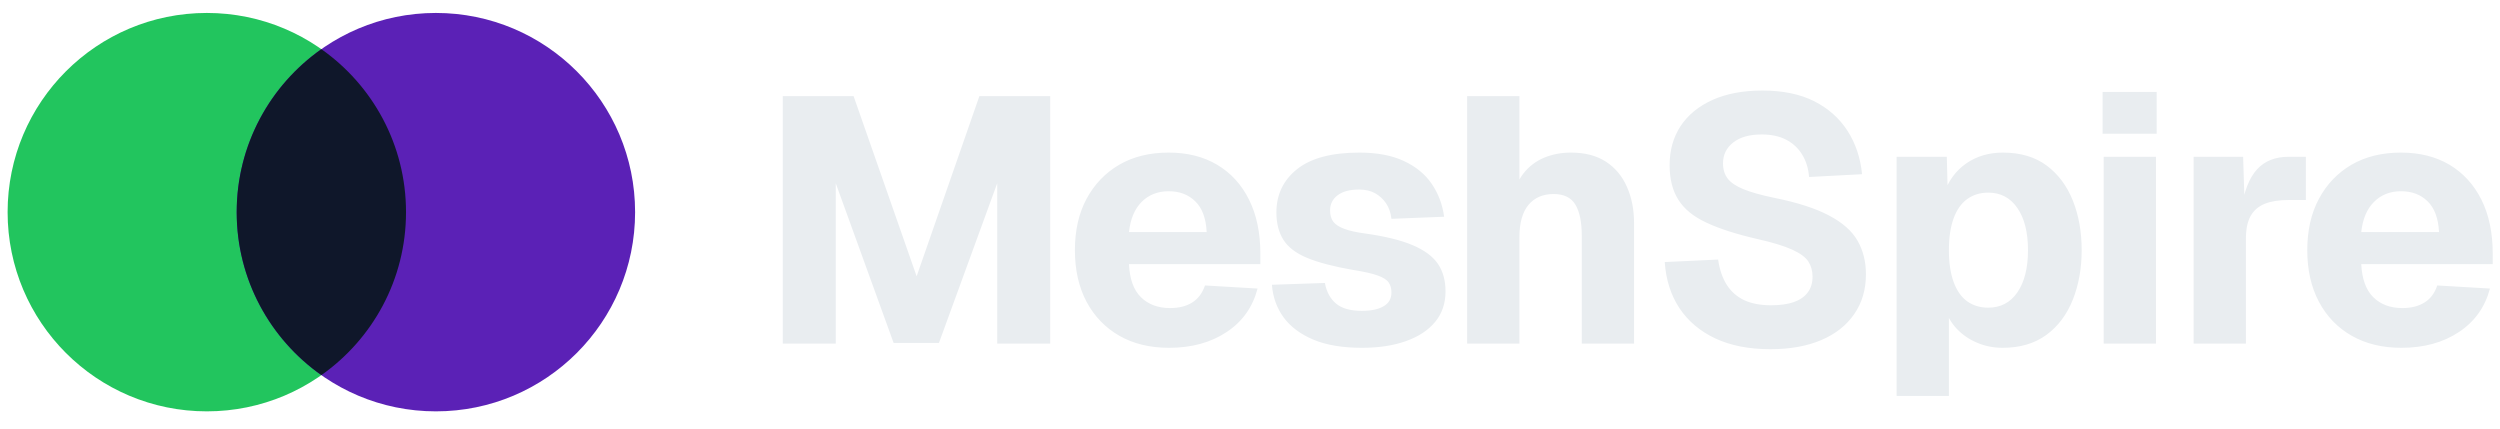
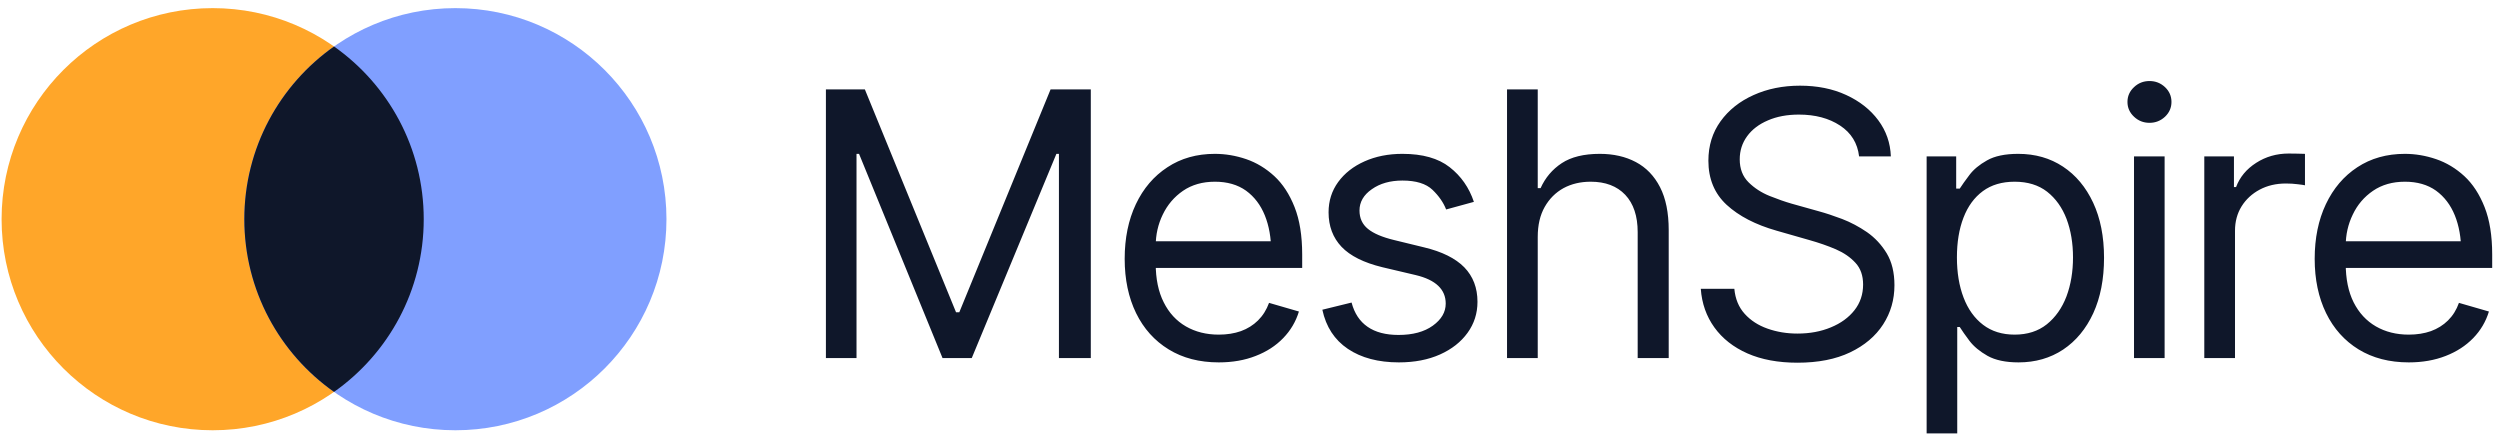
- <svg xmlns="http://www.w3.org/2000/svg" data-logo="logo" viewBox="0 0 251 43">
-   <g style="opacity: 1;" id="logogram" transform="translate(0, 1) rotate(0)">
-     <path d="M40.764 20.3C40.764 31.346 31.809 40.3 20.764 40.3C9.718 40.3 0.764 31.346 0.764 20.3C0.764 9.254 9.718 0.3 20.764 0.3C31.809 0.3 40.764 9.254 40.764 20.3Z" fill="#22C55E" />
-     <path d="M63.764 20.3C63.764 31.346 54.809 40.3 43.764 40.3C32.718 40.3 23.764 31.346 23.764 20.3C23.764 9.254 32.718 0.3 43.764 0.3C54.809 0.3 63.764 9.254 63.764 20.3Z" fill="#5B21B6" />
-     <path d="M32.264 3.935C37.405 7.554 40.764 13.535 40.764 20.3C40.764 27.065 37.404 33.044 32.264 36.663C27.123 33.044 23.764 27.065 23.764 20.3C23.764 13.535 27.122 7.554 32.264 3.935Z" fill="#0F172A" />
+ <svg xmlns="http://www.w3.org/2000/svg" viewBox="0 0 236.89 42" data-logo="logo">
+   <g transform="translate(0, 0.5)     rotate(0 32 20.5)" id="logogram" style="opacity: 1;">
+     <path fill="#FFA629" d="M40.151 20.27C40.151 31.316 31.197 40.27 20.151 40.27C9.105 40.27 0.151 31.316 0.151 20.27C0.151 9.224 9.105 0.27 20.151 0.27C31.197 0.27 40.151 9.224 40.151 20.27Z" />
+     <path fill="#809FFF" d="M63.151 20.27C63.151 31.316 54.196 40.27 43.151 40.27C32.105 40.27 23.151 31.316 23.151 20.27C23.151 9.224 32.105 0.27 43.151 0.27C54.196 0.27 63.151 9.224 63.151 20.27Z" />
+     <path fill="#0F172A" d="M31.651 36.635C36.792 33.016 40.151 27.035 40.151 20.27C40.151 13.505 36.792 7.524 31.651 3.905C26.51 7.524 23.151 13.505 23.151 20.27C23.151 27.035 26.51 33.016 31.651 36.635Z" clip-rule="evenodd" fill-rule="evenodd" />
  </g>
-   <g style="opacity: 1;" id="logotype" transform="translate(70, 3.5)">
-     <path fill="#e9edf0" d="M13.91 31L8.59 31L8.59 6.15L15.70 6.15L22.03 24.24L28.33 6.15L35.44 6.15L35.44 31L30.12 31L30.12 14.90L24.27 30.93L19.72 30.93L13.91 14.90L13.91 31ZM47.37 31.42L47.37 31.42Q44.50 31.42 42.38 30.21Q40.27 29.00 39.09 26.80Q37.92 24.59 37.92 21.62L37.92 21.62Q37.92 18.64 39.09 16.46Q40.27 14.27 42.37 13.04Q44.47 11.82 47.34 11.82L47.34 11.82Q50.14 11.82 52.20 13.04Q54.27 14.27 55.40 16.54Q56.54 18.82 56.54 21.97L56.54 21.97L56.54 23.02L43.35 23.02Q43.45 25.26 44.55 26.34Q45.66 27.43 47.48 27.43L47.48 27.43Q48.81 27.43 49.70 26.87Q50.59 26.31 50.98 25.16L50.98 25.16L56.26 25.47Q55.53 28.27 53.15 29.84Q50.77 31.42 47.37 31.42ZM43.35 19.80L43.35 19.80L51.15 19.80Q51.05 17.73 50.01 16.72Q48.98 15.70 47.34 15.70L47.34 15.70Q45.69 15.70 44.62 16.77Q43.56 17.84 43.35 19.80ZM66.73 31.42L66.73 31.42Q63.82 31.42 61.86 30.60Q59.90 29.77 58.87 28.36Q57.84 26.94 57.70 25.09L57.70 25.09L63.02 24.91Q63.26 26.24 64.14 26.98Q65.01 27.71 66.73 27.71L66.73 27.71Q68.13 27.71 68.91 27.25Q69.70 26.80 69.70 25.86L69.70 25.86Q69.70 25.26 69.42 24.86Q69.14 24.45 68.32 24.16Q67.50 23.86 65.89 23.61L65.89 23.61Q62.91 23.09 61.23 22.39Q59.55 21.69 58.85 20.57Q58.15 19.45 58.15 17.84L58.15 17.84Q58.15 15.14 60.23 13.48Q62.32 11.82 66.48 11.82L66.48 11.82Q69.14 11.82 70.94 12.66Q72.75 13.50 73.74 14.95Q74.74 16.41 74.99 18.26L74.99 18.26L69.70 18.47Q69.60 17.56 69.16 16.91Q68.72 16.27 68.06 15.90Q67.39 15.53 66.45 15.53L66.45 15.53Q65.05 15.53 64.29 16.11Q63.54 16.68 63.54 17.63L63.54 17.63Q63.54 18.33 63.87 18.77Q64.21 19.20 64.98 19.48Q65.75 19.77 67.04 19.94L67.04 19.94Q70.05 20.36 71.82 21.11Q73.59 21.86 74.36 22.98Q75.13 24.11 75.13 25.75L75.13 25.75Q75.13 27.57 74.08 28.83Q73.03 30.09 71.15 30.75Q69.28 31.42 66.73 31.42ZM82.55 31L77.30 31L77.30 6.15L82.55 6.15L82.55 16.61L81.85 16.61Q82.13 14.97 82.95 13.92Q83.77 12.87 85.01 12.34Q86.26 11.82 87.73 11.82L87.73 11.82Q89.83 11.82 91.23 12.73Q92.63 13.64 93.34 15.25Q94.06 16.86 94.06 18.92L94.06 18.92L94.06 31L88.81 31L88.81 20.18Q88.81 18.09 88.16 17.03Q87.52 15.98 85.98 15.98L85.98 15.98Q84.37 15.98 83.46 17.07Q82.55 18.16 82.55 20.32L82.55 20.32L82.55 31ZM107.75 31.56L107.75 31.56Q104.53 31.56 102.22 30.48Q99.91 29.39 98.61 27.43Q97.32 25.47 97.14 22.81L97.14 22.81L102.50 22.56Q102.71 24.04 103.35 25.07Q104.00 26.10 105.10 26.63Q106.21 27.15 107.82 27.15L107.82 27.15Q109.15 27.15 110.07 26.84Q111.00 26.52 111.49 25.87Q111.98 25.23 111.98 24.28L111.98 24.28Q111.98 23.41 111.56 22.76Q111.14 22.11 109.95 21.57Q108.76 21.02 106.45 20.50L106.45 20.50Q103.27 19.77 101.32 18.85Q99.38 17.95 98.51 16.56Q97.63 15.18 97.63 13.08L97.63 13.08Q97.63 10.84 98.73 9.16Q99.84 7.48 101.94 6.53Q104.04 5.59 106.94 5.59L106.94 5.59Q110.02 5.59 112.16 6.67Q114.29 7.76 115.50 9.65Q116.71 11.54 116.95 13.99L116.95 13.99L111.63 14.27Q111.53 12.97 110.93 12.01Q110.34 11.05 109.32 10.52Q108.31 10.00 106.87 10.00L106.87 10.00Q105.05 10.00 104.02 10.80Q102.99 11.61 102.99 12.90L102.99 12.90Q102.99 13.81 103.46 14.43Q103.93 15.04 105.03 15.49Q106.14 15.95 108.17 16.37L108.17 16.37Q111.63 17.07 113.64 18.14Q115.66 19.20 116.50 20.67Q117.34 22.14 117.34 24.04L117.34 24.04Q117.34 26.34 116.16 28.04Q114.99 29.74 112.84 30.65Q110.69 31.56 107.75 31.56ZM125.67 36.25L120.42 36.25L120.42 12.24L125.46 12.24L125.56 16.20L125.14 16.02Q125.84 13.99 127.42 12.90Q128.99 11.82 131.09 11.82L131.09 11.82Q133.72 11.82 135.47 13.11Q137.22 14.41 138.11 16.63Q139.00 18.85 139.00 21.62L139.00 21.62Q139.00 24.35 138.11 26.59Q137.22 28.83 135.45 30.13Q133.68 31.42 131.06 31.42L131.06 31.42Q129.69 31.42 128.50 30.91Q127.31 30.41 126.45 29.50Q125.60 28.59 125.21 27.32L125.21 27.32L125.67 27.04L125.67 36.25ZM129.62 27.39L129.62 27.39Q131.48 27.39 132.54 25.86Q133.61 24.31 133.61 21.62L133.61 21.62Q133.61 18.92 132.54 17.38Q131.48 15.84 129.62 15.84L129.62 15.84Q128.40 15.84 127.50 16.49Q126.61 17.14 126.14 18.43Q125.67 19.73 125.67 21.62L125.67 21.62Q125.67 23.51 126.14 24.80Q126.61 26.10 127.50 26.75Q128.40 27.39 129.62 27.39ZM146.46 31L141.21 31L141.21 12.24L146.46 12.24L146.46 31ZM146.53 9.93L141.10 9.93L141.10 5.73L146.53 5.73L146.53 9.93ZM155.49 31L150.24 31L150.24 12.24L155.21 12.24L155.38 17.70L155.00 17.59Q155.45 14.76 156.61 13.50Q157.76 12.24 159.79 12.24L159.79 12.24L161.51 12.24L161.51 16.58L159.79 16.58Q158.32 16.58 157.38 16.96Q156.43 17.35 155.96 18.19Q155.49 19.03 155.49 20.46L155.49 20.46L155.49 31ZM171.10 31.42L171.10 31.42Q168.23 31.42 166.11 30.21Q163.99 29.00 162.82 26.80Q161.65 24.59 161.65 21.62L161.65 21.62Q161.65 18.64 162.82 16.46Q163.99 14.27 166.09 13.04Q168.19 11.82 171.06 11.82L171.06 11.82Q173.86 11.82 175.93 13.04Q177.99 14.27 179.13 16.54Q180.27 18.82 180.27 21.97L180.27 21.97L180.27 23.02L167.07 23.02Q167.18 25.26 168.28 26.34Q169.38 27.43 171.20 27.43L171.20 27.43Q172.53 27.43 173.42 26.87Q174.32 26.31 174.70 25.16L174.70 25.16L179.99 25.47Q179.25 28.27 176.87 29.84Q174.49 31.42 171.10 31.42ZM167.07 19.80L167.07 19.80L174.88 19.80Q174.77 17.73 173.74 16.72Q172.71 15.70 171.06 15.70L171.06 15.70Q169.42 15.70 168.35 16.77Q167.28 17.84 167.07 19.80Z" />
+   <g transform="translate(70, 0.9282227)" id="logotype" style="opacity: 1;">
+     <path d="M8.26 33L8.26 7.54L11.95 7.54L20.59 28.66L20.90 28.66L29.55 7.54L33.36 7.54L33.36 33L30.34 33L30.34 13.65L30.10 13.65L22.08 33L19.31 33L11.40 13.65L11.16 13.65L11.16 33L8.26 33ZM45.49 33.41L45.49 33.41Q42.74 33.41 40.74 32.18Q38.73 30.95 37.65 28.74Q36.57 26.52 36.57 23.60L36.57 23.60Q36.57 20.66 37.63 18.42Q38.69 16.18 40.62 14.92Q42.54 13.65 45.12 13.65L45.12 13.65Q46.61 13.65 48.08 14.15Q49.54 14.65 50.75 15.76Q51.95 16.87 52.67 18.70Q53.39 20.52 53.39 23.19L53.39 23.19L53.39 24.46L38.66 24.46L38.66 21.93L51.80 21.93L50.45 22.88Q50.45 20.97 49.85 19.48Q49.25 18.00 48.07 17.14Q46.88 16.29 45.12 16.29L45.12 16.29Q43.36 16.29 42.10 17.15Q40.85 18.01 40.18 19.40Q39.51 20.78 39.51 22.37L39.51 22.37L39.51 24.04Q39.51 26.22 40.27 27.72Q41.02 29.22 42.37 30.00Q43.72 30.78 45.49 30.78L45.49 30.78Q46.64 30.78 47.58 30.45Q48.52 30.11 49.20 29.44Q49.89 28.76 50.25 27.77L50.25 27.77L53.08 28.59Q52.64 30.03 51.59 31.11Q50.54 32.20 48.98 32.80Q47.43 33.41 45.49 33.41ZM69.66 18.20L69.66 18.20L67.03 18.92Q66.65 17.94 65.74 17.06Q64.82 16.18 62.89 16.18L62.89 16.18Q61.15 16.18 59.99 17.00Q58.82 17.81 58.82 19.02L58.82 19.02Q58.82 20.11 59.62 20.76Q60.41 21.41 62.11 21.82L62.11 21.82L64.94 22.51Q67.49 23.12 68.75 24.40Q70.00 25.69 70.00 27.67L70.00 27.67Q70.00 29.31 69.06 30.61Q68.12 31.91 66.45 32.66Q64.77 33.41 62.55 33.41L62.55 33.41Q59.63 33.41 57.72 32.13Q55.82 30.85 55.30 28.42L55.30 28.42L58.07 27.74Q58.47 29.27 59.59 30.04Q60.70 30.81 62.52 30.81L62.52 30.81Q64.55 30.81 65.77 29.93Q66.99 29.05 66.99 27.84L66.99 27.84Q66.99 25.82 64.16 25.14L64.16 25.14L60.98 24.39Q58.35 23.75 57.12 22.46Q55.89 21.16 55.89 19.19L55.89 19.19Q55.89 17.57 56.80 16.32Q57.71 15.07 59.30 14.36Q60.89 13.65 62.89 13.65L62.89 13.65Q65.75 13.65 67.36 14.91Q68.98 16.17 69.66 18.20ZM75.71 21.52L75.71 21.52L75.71 33L72.80 33L72.80 7.54L75.71 7.54L75.71 16.90L75.98 16.90Q76.65 15.41 77.99 14.53Q79.33 13.65 81.59 13.65L81.59 13.65Q83.54 13.65 85.01 14.43Q86.48 15.21 87.30 16.81Q88.12 18.41 88.12 20.87L88.12 20.87L88.12 33L85.18 33L85.18 21.07Q85.18 18.78 84.00 17.53Q82.82 16.29 80.73 16.29L80.73 16.29Q79.28 16.29 78.15 16.90Q77.03 17.52 76.37 18.68Q75.71 19.84 75.71 21.52ZM100.32 33.44L100.32 33.44Q97.58 33.44 95.58 32.56Q93.59 31.68 92.45 30.10Q91.31 28.52 91.16 26.44L91.16 26.44L94.34 26.44Q94.47 27.87 95.32 28.81Q96.17 29.75 97.48 30.21Q98.80 30.68 100.32 30.68L100.32 30.68Q102.08 30.68 103.49 30.09Q104.90 29.51 105.72 28.47Q106.54 27.43 106.54 26.03L106.54 26.03Q106.54 24.76 105.82 23.98Q105.10 23.19 103.95 22.69Q102.80 22.20 101.45 21.82L101.45 21.82L98.34 20.93Q95.35 20.08 93.61 18.48Q91.88 16.88 91.88 14.30L91.88 14.30Q91.88 12.17 93.03 10.57Q94.18 8.97 96.16 8.08Q98.13 7.19 100.56 7.19L100.56 7.19Q103.02 7.19 104.93 8.07Q106.85 8.95 107.98 10.47Q109.10 11.98 109.17 13.89L109.17 13.89L106.16 13.89Q105.94 12.01 104.36 10.97Q102.78 9.93 100.46 9.93L100.46 9.93Q98.78 9.93 97.52 10.48Q96.25 11.02 95.55 11.98Q94.85 12.94 94.85 14.17L94.85 14.17Q94.85 15.52 95.69 16.35Q96.52 17.17 97.68 17.64Q98.83 18.10 99.77 18.37L99.77 18.37L102.34 19.09Q103.33 19.36 104.55 19.82Q105.77 20.29 106.91 21.07Q108.04 21.86 108.78 23.08Q109.51 24.30 109.51 26.10L109.51 26.10Q109.51 28.15 108.44 29.81Q107.36 31.48 105.31 32.46Q103.26 33.44 100.32 33.44ZM115.46 40.14L112.56 40.14L112.56 13.89L115.36 13.89L115.36 16.94L115.70 16.94Q116.02 16.44 116.61 15.66Q117.19 14.88 118.28 14.27Q119.37 13.65 121.24 13.65L121.24 13.65Q123.65 13.65 125.48 14.86Q127.30 16.06 128.34 18.28Q129.37 20.49 129.37 23.50L129.37 23.50Q129.37 26.52 128.35 28.75Q127.32 30.98 125.49 32.20Q123.66 33.41 121.27 33.41L121.27 33.41Q119.44 33.41 118.33 32.79Q117.22 32.16 116.62 31.37Q116.02 30.57 115.70 30.06L115.70 30.06L115.46 30.06L115.46 40.14ZM120.90 30.78L120.90 30.78Q122.72 30.78 123.95 29.80Q125.18 28.81 125.81 27.16Q126.43 25.50 126.43 23.46L126.43 23.46Q126.43 21.45 125.82 19.82Q125.20 18.20 123.98 17.24Q122.76 16.29 120.90 16.29L120.90 16.29Q119.10 16.29 117.89 17.18Q116.67 18.08 116.05 19.70Q115.43 21.31 115.43 23.46L115.43 23.46Q115.43 25.62 116.06 27.27Q116.69 28.92 117.91 29.85Q119.13 30.78 120.90 30.78ZM135.11 33L132.21 33L132.21 13.89L135.11 13.89L135.11 33ZM133.68 10.71L133.68 10.71Q132.82 10.71 132.21 10.13Q131.59 9.55 131.59 8.73L131.59 8.73Q131.59 7.91 132.21 7.33Q132.82 6.75 133.68 6.75L133.68 6.75Q134.53 6.75 135.15 7.33Q135.76 7.91 135.76 8.73L135.76 8.73Q135.76 9.55 135.15 10.13Q134.53 10.71 133.68 10.71ZM141.78 33L138.87 33L138.87 13.89L141.68 13.89L141.68 16.80L141.88 16.80Q142.41 15.38 143.79 14.50Q145.16 13.62 146.87 13.62L146.87 13.62Q147.20 13.62 147.67 13.63Q148.15 13.64 148.41 13.65L148.41 13.65L148.41 16.63Q148.26 16.59 147.73 16.53Q147.20 16.46 146.60 16.46L146.60 16.46Q145.21 16.46 144.12 17.04Q143.03 17.62 142.40 18.63Q141.78 19.64 141.78 20.93L141.78 20.93L141.78 33ZM158.25 33.41L158.25 33.41Q155.50 33.41 153.49 32.18Q151.49 30.95 150.41 28.74Q149.33 26.52 149.33 23.60L149.33 23.60Q149.33 20.66 150.39 18.42Q151.45 16.18 153.37 14.92Q155.30 13.65 157.88 13.65L157.88 13.65Q159.36 13.65 160.83 14.15Q162.30 14.65 163.51 15.76Q164.71 16.87 165.43 18.70Q166.15 20.52 166.15 23.19L166.15 23.19L166.15 24.46L151.42 24.46L151.42 21.93L164.56 21.93L163.21 22.88Q163.21 20.97 162.61 19.48Q162.01 18.00 160.83 17.14Q159.64 16.29 157.88 16.29L157.88 16.29Q156.12 16.29 154.86 17.15Q153.60 18.01 152.94 19.40Q152.27 20.78 152.27 22.37L152.27 22.37L152.27 24.04Q152.27 26.22 153.02 27.72Q153.78 29.22 155.13 30.00Q156.48 30.78 158.25 30.78L158.25 30.78Q159.40 30.78 160.34 30.45Q161.28 30.11 161.96 29.44Q162.65 28.76 163.00 27.77L163.00 27.77L165.84 28.59Q165.40 30.03 164.35 31.11Q163.29 32.20 161.74 32.80Q160.18 33.41 158.25 33.41Z" fill="#0F172A" />
  </g>
</svg>
